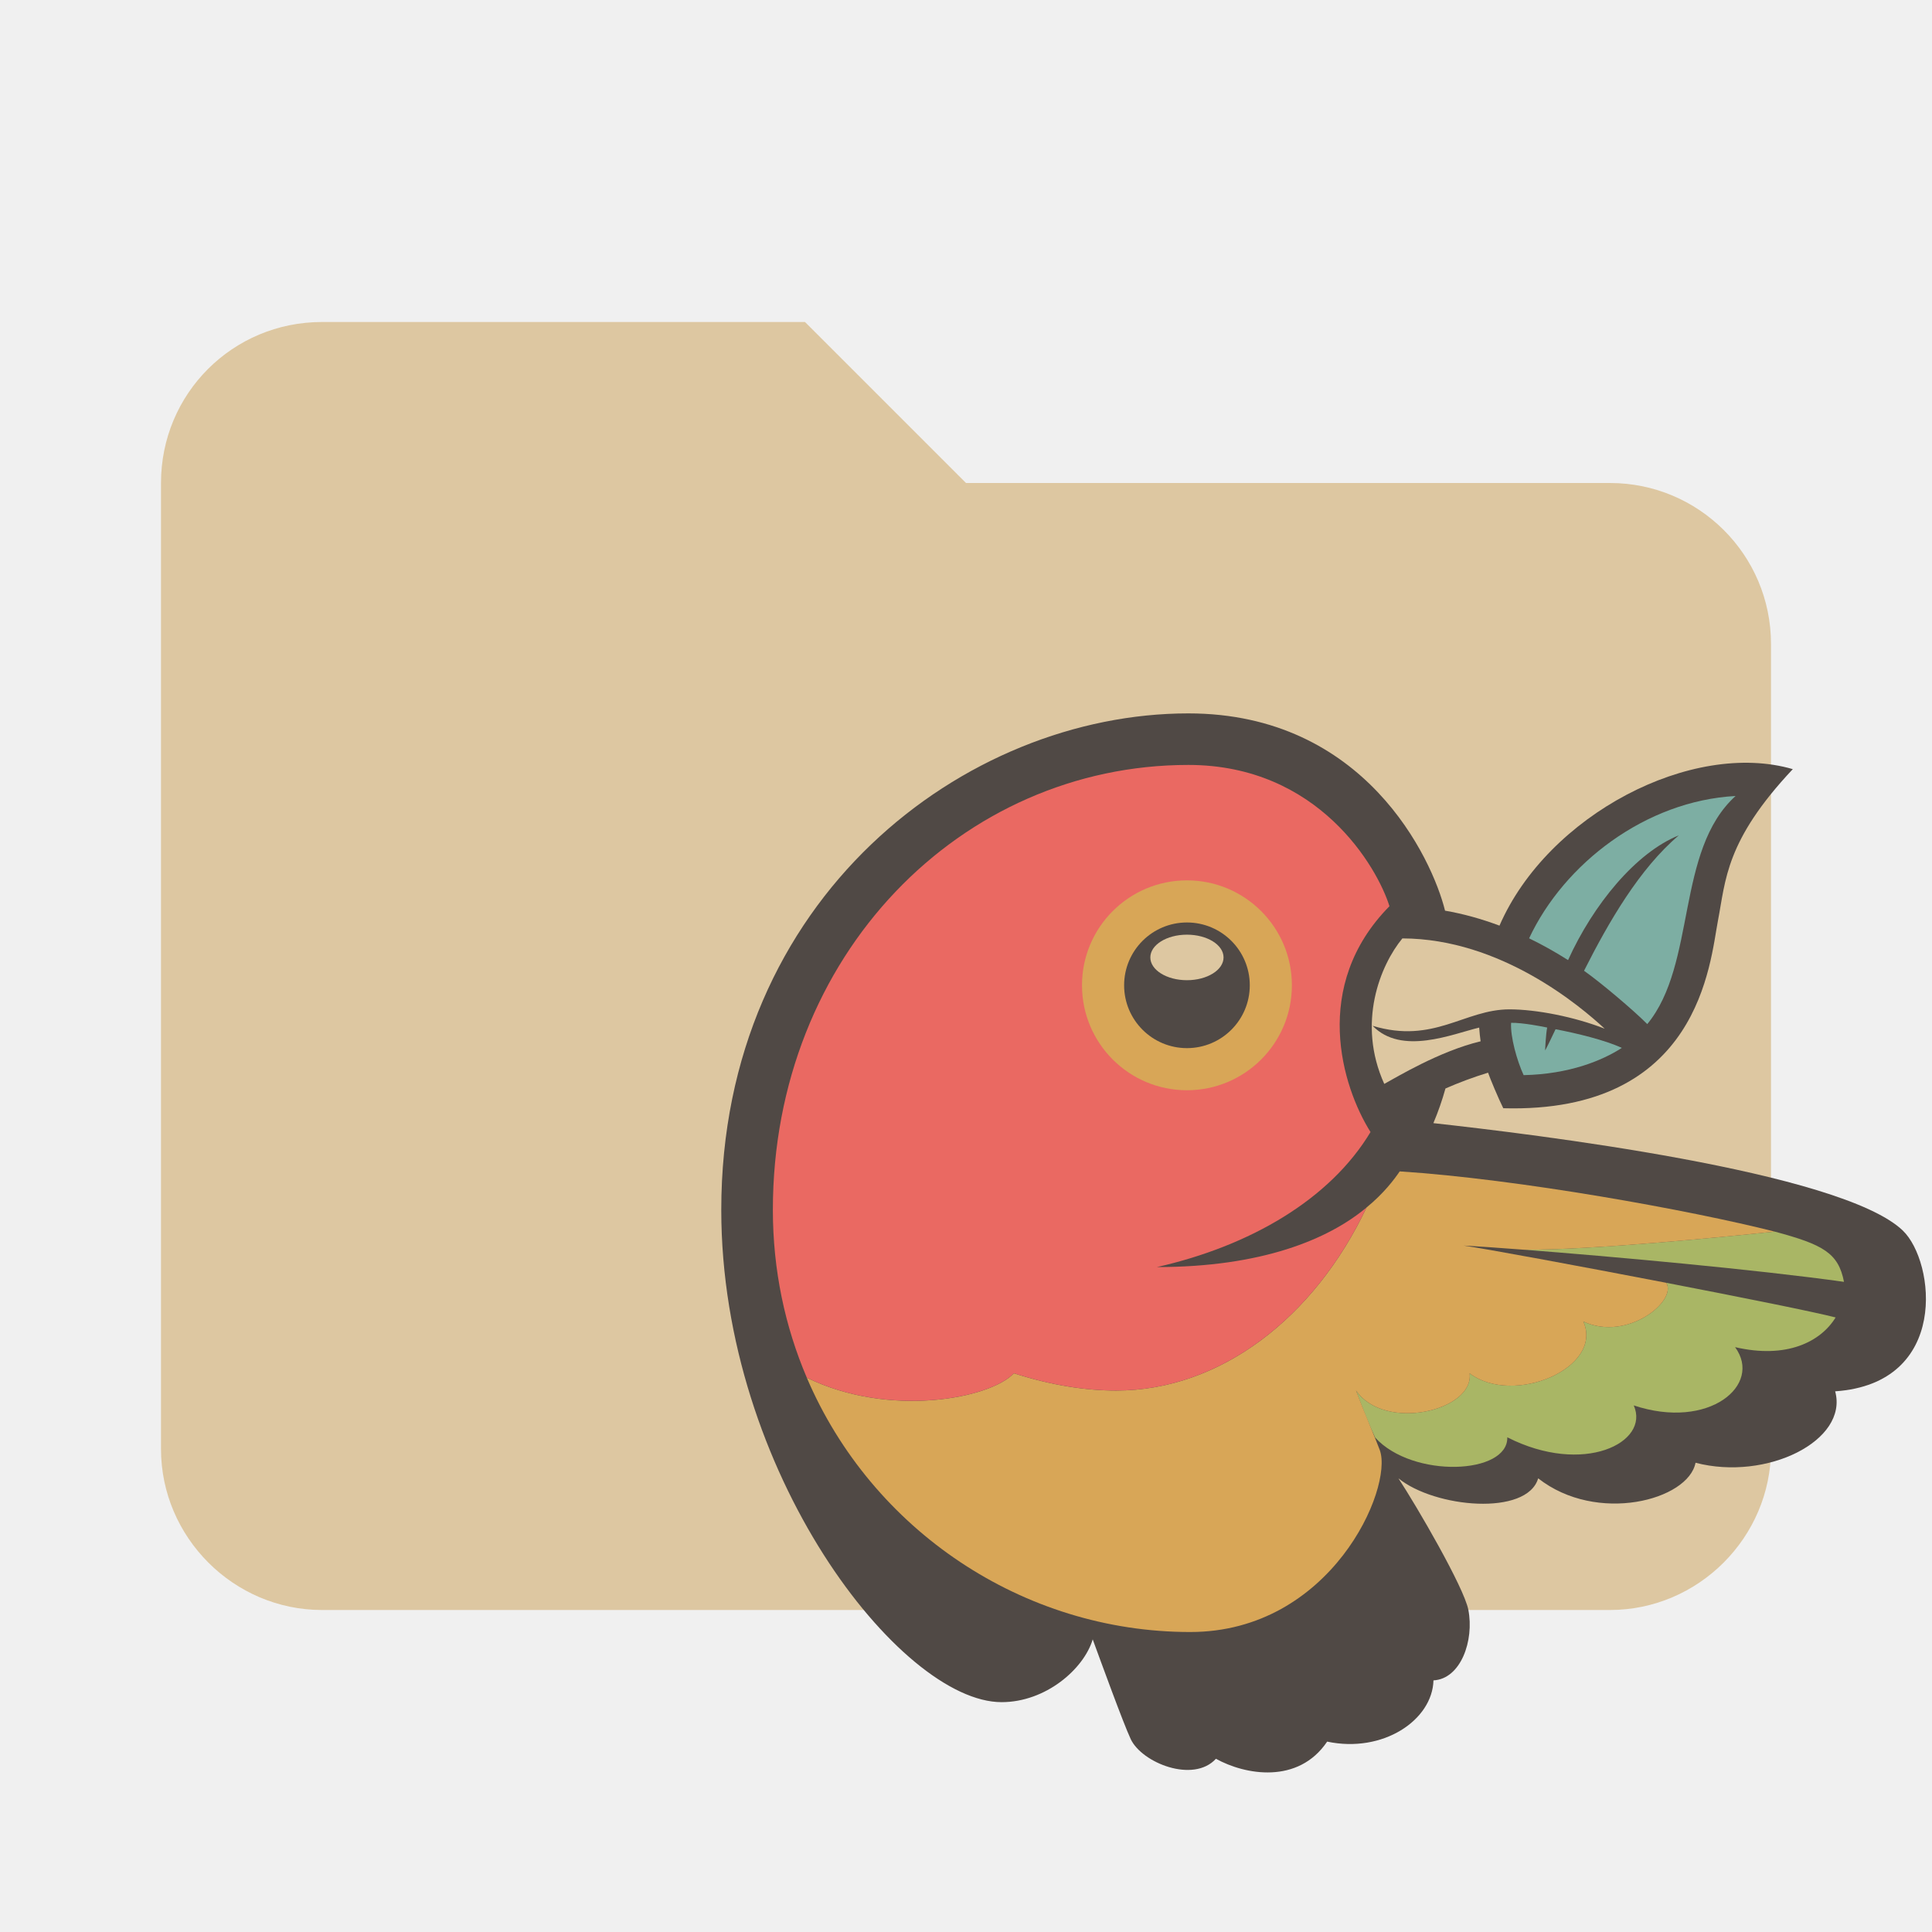
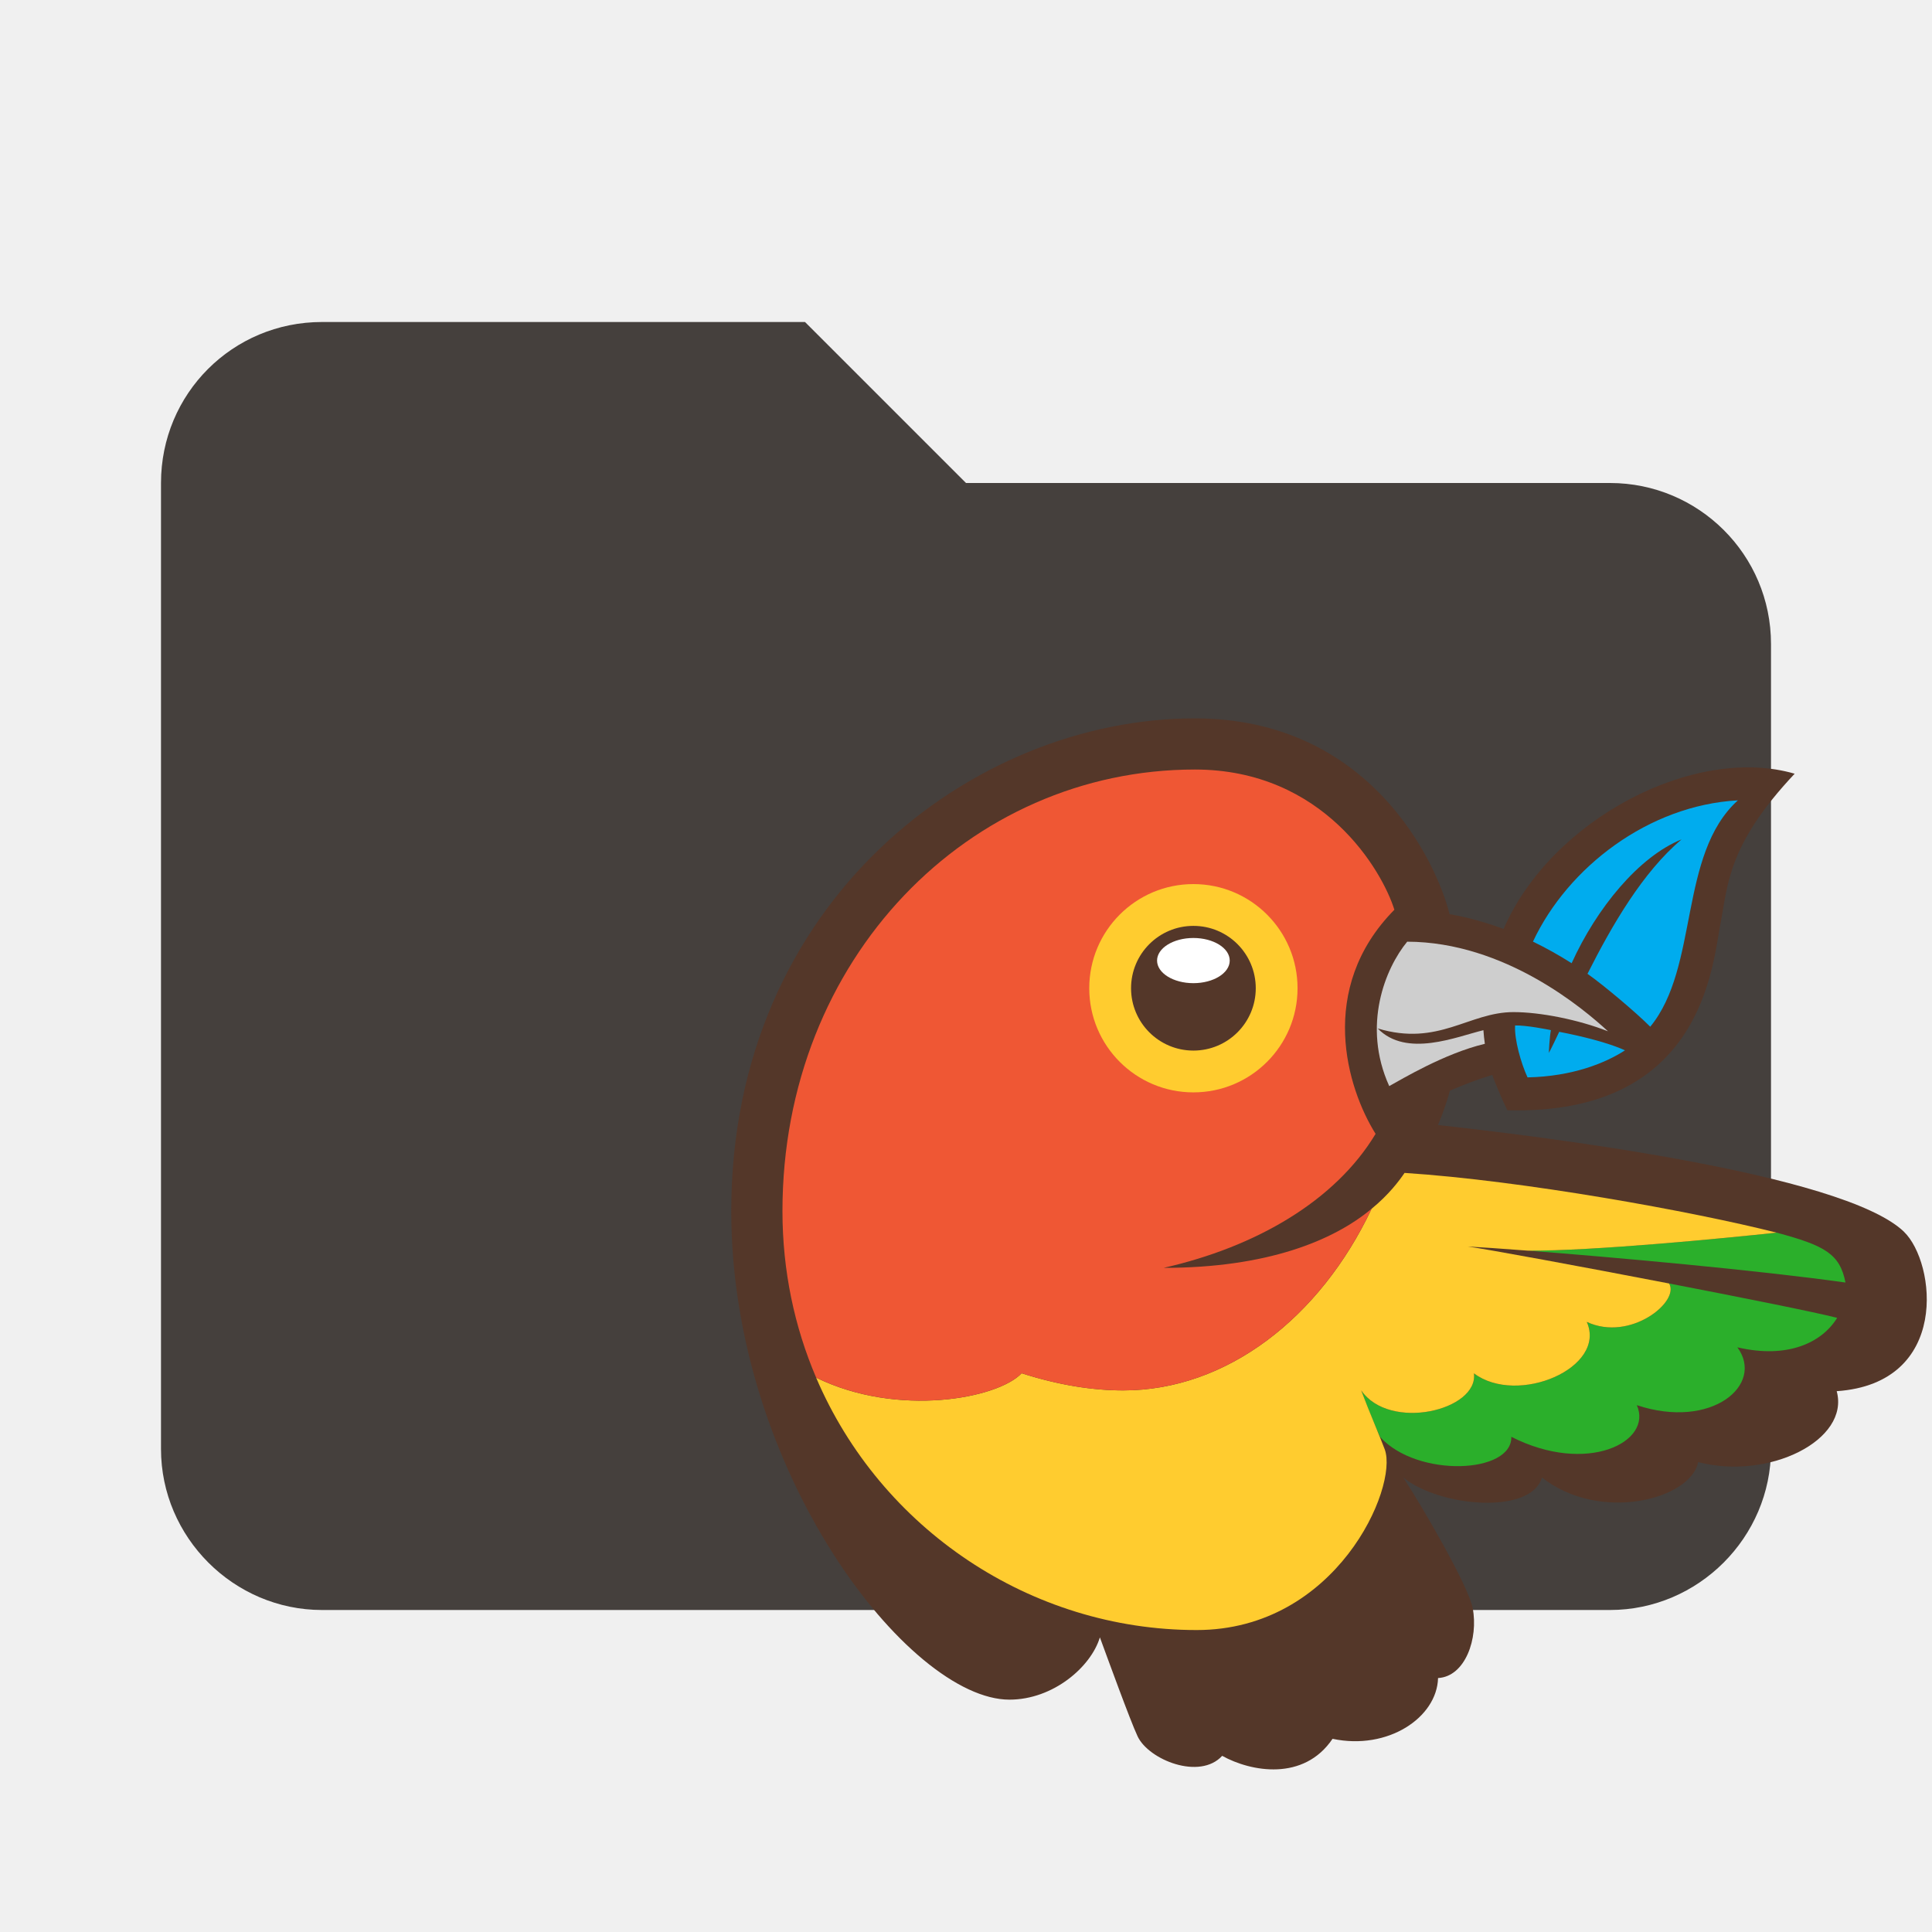
- <svg xmlns="http://www.w3.org/2000/svg" fill-rule="evenodd" stroke-linejoin="round" stroke-miterlimit="1.414" clip-rule="evenodd" version="1.1" viewBox="0 0 24 24" xml:space="preserve">
-   <path fill="#ddc7a1" fill-rule="nonzero" d="m10 4h-6c-1.11 0-2 0.89-2 2v12c0 1.097 0.903 2 2 2h16c1.097 0 2-0.903 2-2v-10c0-1.11-0.9-2-2-2h-8l-2-2z" />
-   <g transform="matrix(.033264 0 0 .033264 8.7498 8.6323)">
-     <path id="outline" fill="#504945" stroke-width=".973" d="m447.61 200.08c-23.139-22.234-138.85-36.114-175.36-40.154 1.768-4.177 3.274-8.496 4.517-12.944 4.977-2.18 10.35-4.208 15.905-5.901 0.677 1.997 3.865 9.648 5.682 13.279 73.415 2.025 77.184-54.557 80.17-70.058 2.92-15.157 2.771-29.802 27.953-56.575-37.516-10.933-91.467 16.945-109.54 58.437-6.791-2.545-13.597-4.424-20.328-5.586-4.824-19.459-29.944-73.672-95.863-73.672-83.461 0-174.43 68.853-174.43 185.41 0 97.976 66.891 183.84 104.68 183.84 16.505 0 30.703-12.36 34.036-23.439 2.794 7.596 11.368 31.212 14.184 37.224 4.162 8.89 23.41 16.583 31.833 7.357 10.83 6.017 30.703 9.641 41.534-6.405 20.859 4.412 39.299-8.026 39.702-22.868 10.235-0.547 15.256-14.918 13.021-26.363-1.648-8.426-19.248-38.661-26.113-49.098 13.59 11.054 48.013 14.183 52.194 7e-3 21.911 17.198 56.057 8.171 58.765-5.816 26.624 6.918 57.16-8.275 52.146-26.676 42.771-2.958 37.296-48.464 25.296-59.996z" />
-     <g id="leaf">
-       <path fill="#7daea3" d="m331.25 98.825c9.471-18.791 21.372-39.309 36.404-52.003-16.545 6.668-32.88 26.601-42.538 47.906-4.923-3.129-9.921-5.92-14.961-8.361 13.473-28.758 44.779-52.775 79.28-54.651-23.109 20.958-14.906 64.518-33.906 87.578-5.437-5.461-17.921-16-24.279-20.469zm-14.938 30.599c0.01-0.719 0.279-6.266 0.784-8.798-1.325-0.312-9.561-1.923-13.855-1.822-0.313 5.393 2.266 14.568 4.815 20.091 17.555-0.368 30.235-5.625 37.698-10.458-6.354-2.962-17.196-5.595-25.44-7.17-0.92 1.903-3.184 6.752-4.002 8.157z" transform="matrix(.97265 0 0 .97265 6.324 6.9029)" />
-     </g>
-     <g stroke-width=".973">
-       <path id="wingtip" fill="#a9b665" d="m250.54 277.39c4e-3 0.024 0.015 0.057 0.018 0.082-2.164-4.657-4.463-10.314-7.207-17.708 10.688 15.557 44.184 7.533 42.427-6.407 16.395 12.336 50.143-2.055 42.471-19.353 16.423 7.653 35.168-7.745 30.964-14.455 28 5.4 54.832 10.783 63.256 12.938-5.596 9.123-18.339 15.566-37.549 11.089 10.38 14.14-9.773 31.105-37.844 21.761 6.179 13.882-18.814 26.379-47.22 11.91 0.361 13.888-35.24 15.487-49.315 0.142zm55.543-70.194c32.497 2.495 86.238 7.341 119.51 11.997-2.102-10.828-7.843-13.921-25.905-18.772-19.425 2.072-68.706 6.913-93.604 6.776z" />
-       <path id="body" fill="#d8a657" d="m285.78 253.36c16.395 12.336 50.143-2.055 42.471-19.353 16.423 7.653 35.168-7.745 30.964-14.455-33.103-6.383-67.84-12.788-75.719-13.908 4.78 0.254 12.702 0.797 22.59 1.556 24.899 0.137 74.18-4.704 93.604-6.776-31.452-7.975-95.666-19.613-140.01-22.48-2.055 3.004-5.833 8.097-12.413 13.51-19.403 41.053-54.557 68.341-93.454 68.341-11.335 0-24.018-1.912-38.233-6.457-8.865 9.497-46.661 16.694-77.329 1.641 24.326 56.961 80.74 94.984 143.19 94.984 52.591 0 75.912-53.704 70.808-67.914-1.238-3.45-6.145-14.889-8.891-22.283 10.689 15.556 44.185 7.532 42.429-6.408z" />
-       <path id="beak" fill="#ddc7a1" d="m253.91 145.27c4.644-2.526 20.69-12.253 35.981-15.908-0.241-1.693-0.423-3.401-0.536-5.119-10.032 2.402-28.945 10.509-39.784-0.662 22.866 6.9 34.283-6.148 51.09-6.148 10.014 0 24.305 2.797 35.569 7.22-9.06-8.37-38.771-33.63-75.557-33.717-8.213 9.957-17.091 31.526-6.764 54.334z" />
-       <path id="head" fill="#ea6962" d="m115.58 253.33c14.215 4.544 26.898 6.457 38.233 6.457 38.896 0 74.05-27.289 93.454-68.341-14.351 11.979-39.291 22.229-78.241 22.229 34.694-7.867 64.56-25.156 79.753-50.427-10.68-16.998-22.263-54.603 7.07-84.331-4.512-14.496-26.475-52.765-75.095-52.765-84.851 0-155.17 71.001-155.17 166.15 0 22.525 4.547 43.65 12.669 62.664 30.667 15.054 68.463 7.857 77.328-1.64z" />
-       <path id="eye_rim" fill="#d8a657" d="m141.03 108.45c0 21.644 17.546 39.191 39.19 39.191s39.192-17.548 39.192-39.191c0-21.644-17.548-39.191-39.192-39.191s-39.19 17.547-39.19 39.191z" />
-       <path id="eye" fill="#504945" d="m156.76 108.45c0 12.958 10.507 23.463 23.463 23.463 12.96 0 23.464-10.506 23.464-23.463 0-12.959-10.504-23.464-23.464-23.464-12.957 0-23.463 10.506-23.463 23.464z" />
-       <ellipse id="pupil_highlight" cx="180.22" cy="98.044" fill="#ddc7a1" rx="13.673" ry="8.501" />
+ <svg xmlns="http://www.w3.org/2000/svg" clip-rule="evenodd" fill-rule="evenodd" stroke-linejoin="round" stroke-miterlimit="1.414" version="1.1" viewBox="0 0 24 24" xml:space="preserve">
+   <path d="m10 4h-6c-1.11 0-2 0.89-2 2v12c0 1.097 0.903 2 2 2h16c1.097 0 2-0.903 2-2v-10c0-1.11-0.9-2-2-2h-8l-2-2z" fill="#45403d" fill-rule="nonzero" />
+   <g transform="matrix(0.04039 0 0 0.04039 8.43155 7.37405)">
+     <path d="M376.834 196.261c-18.912-18.172-113.486-29.517-143.327-32.819a87.566 87.566 0 0 0 3.692-10.58c4.068-1.78 8.46-3.438 13-4.822.553 1.632 3.159 7.885 4.644 10.853 60.004 1.655 63.085-44.591 65.525-57.26 2.387-12.389 2.265-24.359 22.847-46.241-30.663-8.936-74.759 13.85-89.53 47.762-5.55-2.08-11.114-3.615-16.615-4.565-3.943-15.905-24.474-60.215-78.352-60.215-68.215 0-142.567 56.276-142.567 151.542 0 80.078 54.672 150.258 85.559 150.258 13.49 0 25.094-10.103 27.818-19.158 2.284 6.209 9.292 25.51 11.593 30.424 3.402 7.267 19.134 13.554 26.018 6.014 8.852 4.917 25.095 7.88 33.947-5.235 17.049 3.606 32.12-6.56 32.45-18.691 8.365-.447 12.469-12.193 10.642-21.547-1.346-6.887-15.732-31.599-21.343-40.13 11.108 9.035 39.243 11.593 42.66.006 17.909 14.057 45.817 6.679 48.03-4.753 21.761 5.654 46.72-6.764 42.621-21.803 34.958-2.418 30.483-39.611 20.675-49.037z" fill="#543729" />
+     <path d="M279.494 116.935c7.529-14.938 16.99-31.25 28.94-41.34-13.153 5.3-26.139 21.146-33.817 38.083a118.443 118.443 0 0 0-11.893-6.646c10.71-22.862 35.598-41.955 63.025-43.447-18.37 16.662-11.85 51.29-26.954 69.623-4.322-4.342-14.247-12.72-19.301-16.273zm-11.876 24.326c.008-.572.222-4.981.624-6.994-1.054-.248-7.601-1.529-11.015-1.449-.249 4.288 1.802 11.581 3.828 15.972 13.956-.292 24.036-4.472 29.969-8.314-5.051-2.354-13.67-4.448-20.224-5.7-.732 1.513-2.531 5.368-3.182 6.485z" fill="#00acee" />
+     <g stroke-width=".973" transform="translate(10.989 32.73) scale(.81733)">
+       <path d="M250.54 277.39c.004.024.015.057.018.082-2.165-4.657-4.463-10.314-7.208-17.708 10.688 15.557 44.184 7.533 42.427-6.407 16.395 12.336 50.143-2.055 42.471-19.353 16.423 7.653 35.168-7.745 30.964-14.455 28 5.4 54.832 10.783 63.256 12.938-5.595 9.123-18.339 15.566-37.549 11.089 10.38 14.14-9.773 31.105-37.844 21.76 6.18 13.883-18.814 26.38-47.22 11.91.361 13.889-35.24 15.488-49.315.143zm55.543-70.194c32.497 2.495 86.238 7.34 119.51 11.997-2.102-10.828-7.844-13.921-25.905-18.772-19.425 2.072-68.706 6.913-93.604 6.776z" fill="#2baf2b" />
+       <path d="M285.78 253.36c16.395 12.336 50.143-2.055 42.471-19.353 16.423 7.653 35.168-7.745 30.964-14.455-33.103-6.383-67.84-12.788-75.719-13.908 4.78.254 12.702.797 22.59 1.556 24.899.137 74.18-4.704 93.604-6.775-31.452-7.975-95.666-19.613-140.01-22.48-2.055 3.003-5.833 8.097-12.413 13.51-19.403 41.053-54.557 68.34-93.454 68.34-11.335 0-24.018-1.912-38.233-6.456-8.865 9.497-46.661 16.694-77.329 1.641 24.326 56.961 80.74 94.984 143.19 94.984 52.591 0 75.912-53.704 70.808-67.914-1.238-3.45-6.145-14.889-8.891-22.283 10.689 15.556 44.185 7.532 42.429-6.408z" fill="#ffcc2f" />
+       <path d="M253.91 145.27c4.644-2.526 20.69-12.253 35.981-15.908a67.843 67.843 0 0 1-.536-5.12c-10.032 2.403-28.945 10.51-39.784-.661 22.866 6.9 34.283-6.149 51.09-6.149 10.014 0 24.305 2.798 35.57 7.22-9.061-8.37-38.772-33.63-75.558-33.717-8.213 9.957-17.09 31.526-6.764 54.334z" fill="#cecece" />
+       <path d="M115.58 253.33c14.215 4.544 26.898 6.457 38.233 6.457 38.896 0 74.05-27.29 93.454-68.341-14.351 11.978-39.291 22.228-78.241 22.228 34.694-7.866 64.56-25.156 79.753-50.427-10.68-16.998-22.263-54.603 7.07-84.33-4.512-14.497-26.475-52.766-75.095-52.766-84.85 0-155.17 71.001-155.17 166.15 0 22.525 4.547 43.65 12.67 62.664 30.666 15.054 68.462 7.858 77.327-1.64z" fill="#ef5734" />
+       <path d="M141.03 108.45c0 21.644 17.546 39.191 39.19 39.191s39.192-17.548 39.192-39.191c0-21.644-17.548-39.191-39.192-39.191s-39.19 17.547-39.19 39.191z" fill="#ffcc2f" />
+       <path d="M156.76 108.45c0 12.958 10.507 23.463 23.463 23.463 12.96 0 23.464-10.506 23.464-23.463 0-12.959-10.504-23.464-23.464-23.464-12.957 0-23.463 10.506-23.463 23.464z" fill="#543729" />
+       <ellipse cx="180.22" cy="98.044" rx="13.673" ry="8.501" fill="#fff" />
    </g>
  </g>
</svg>
